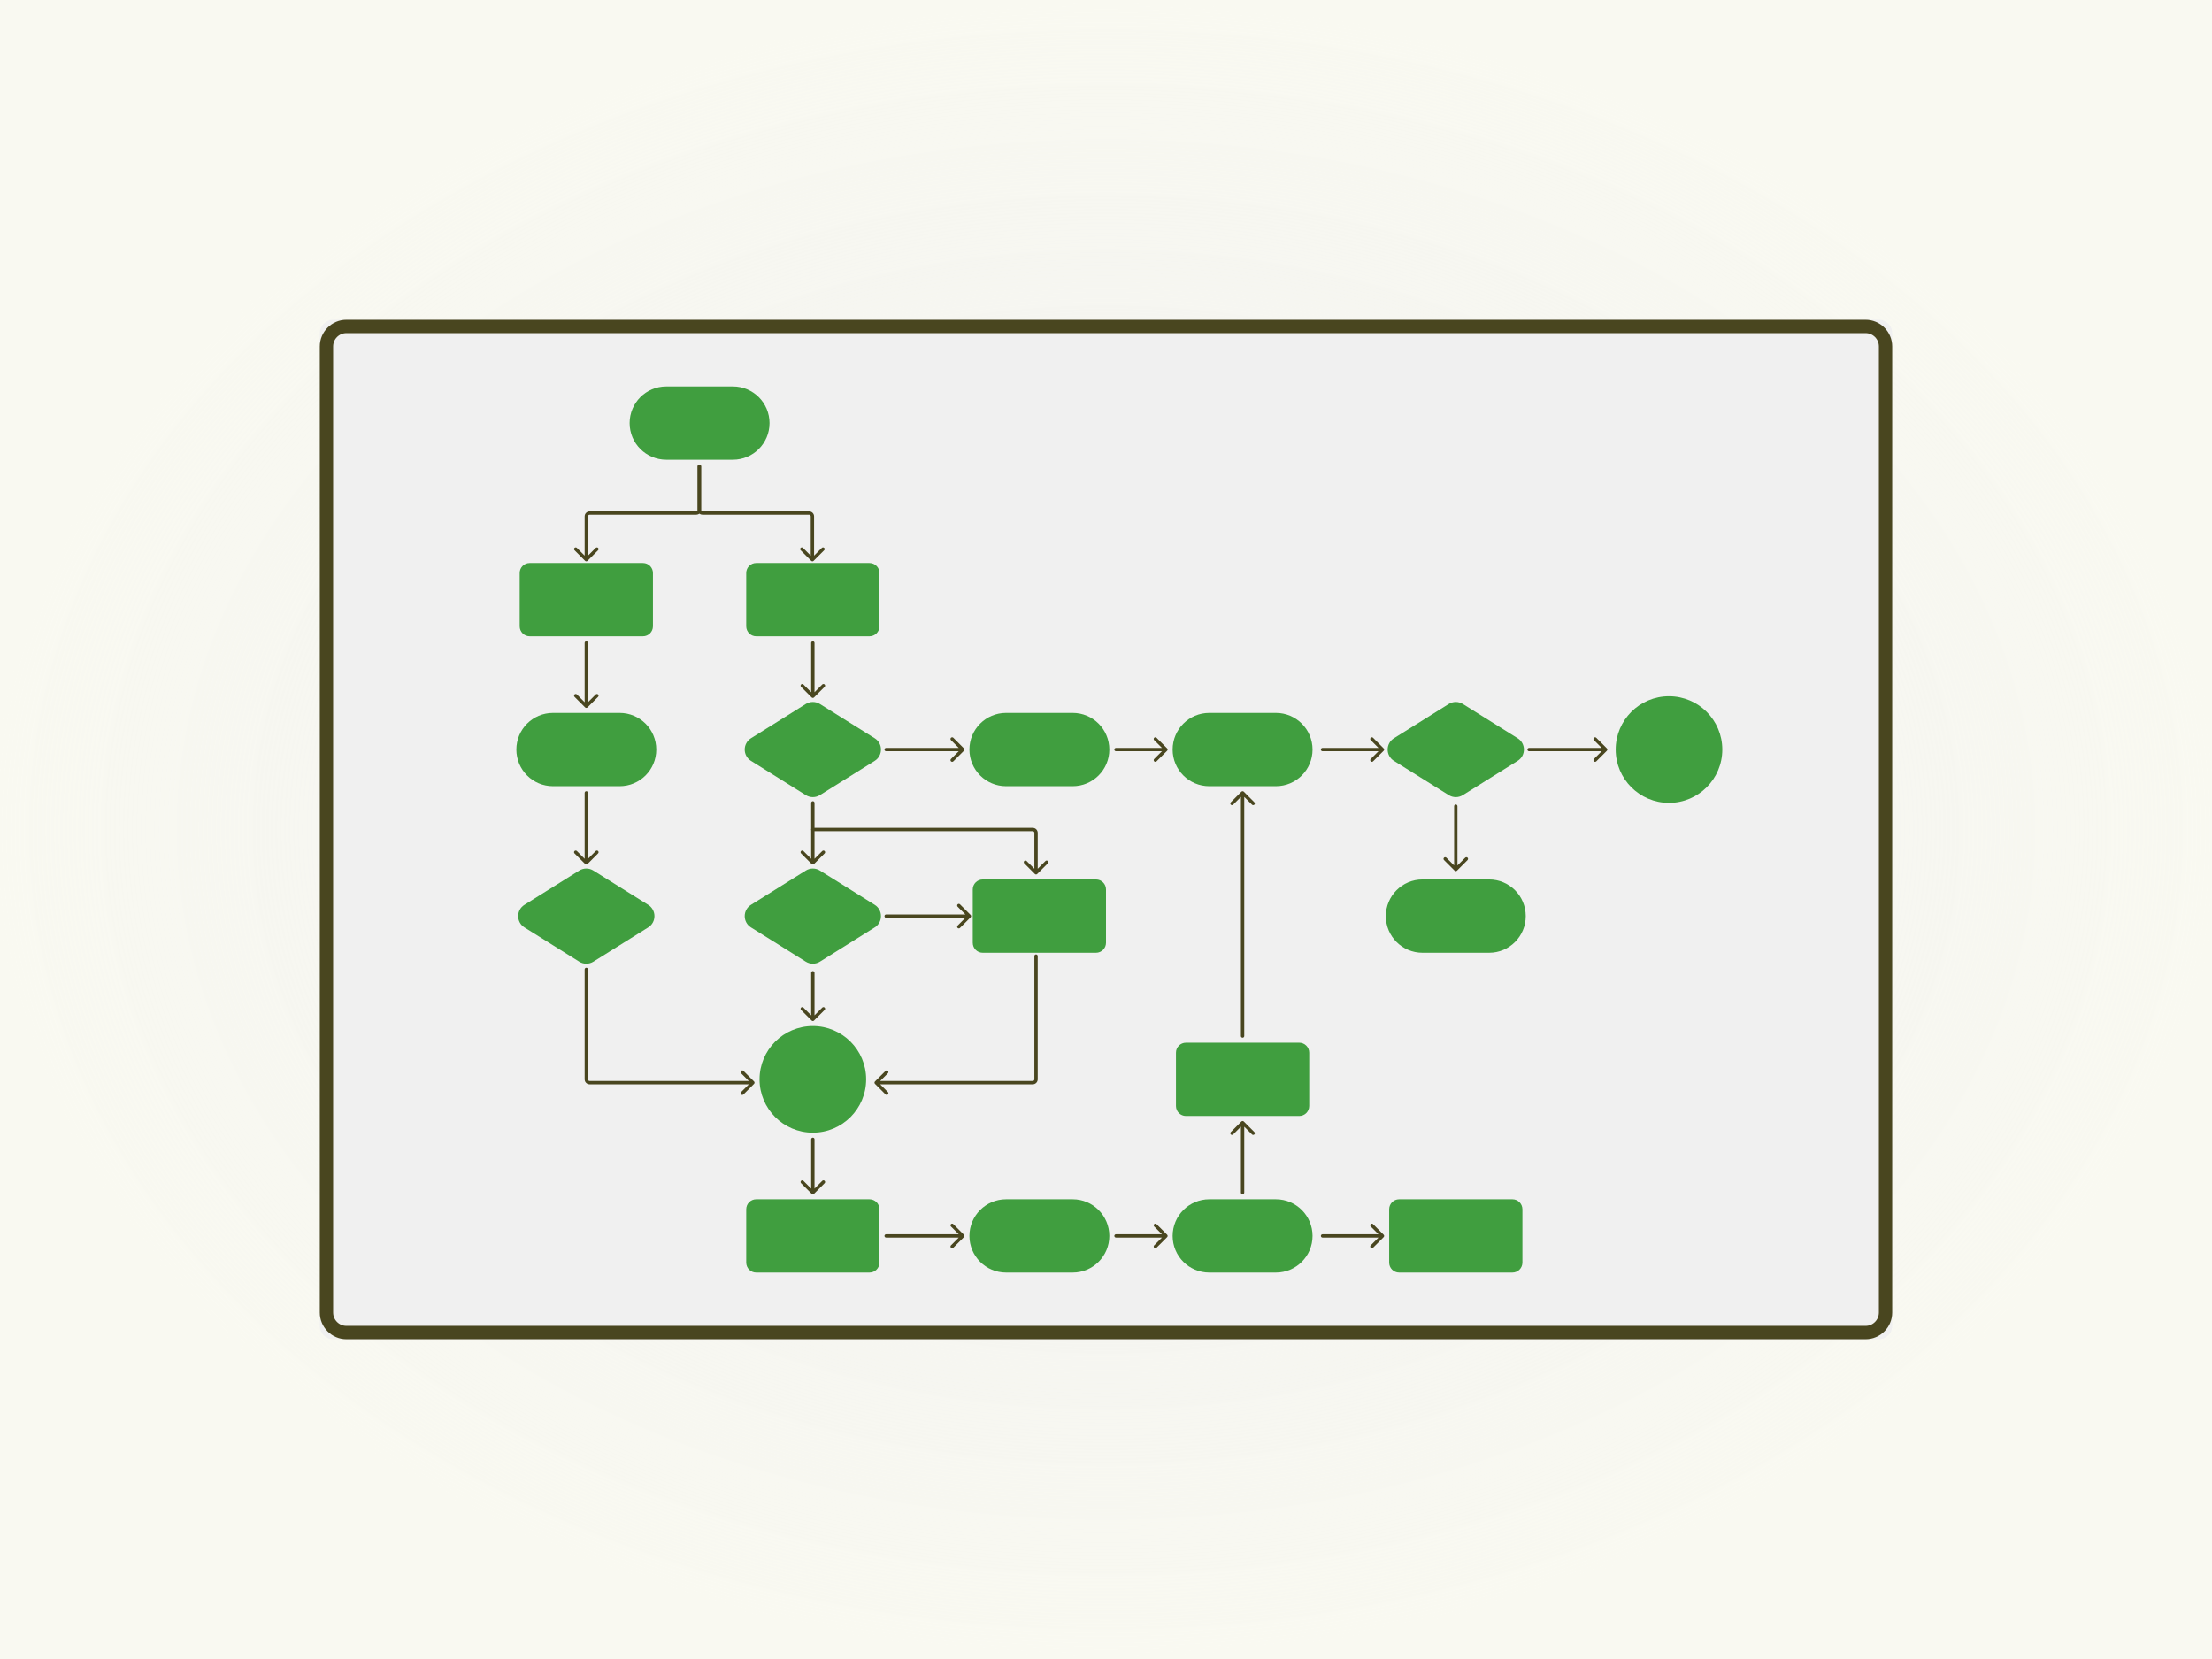
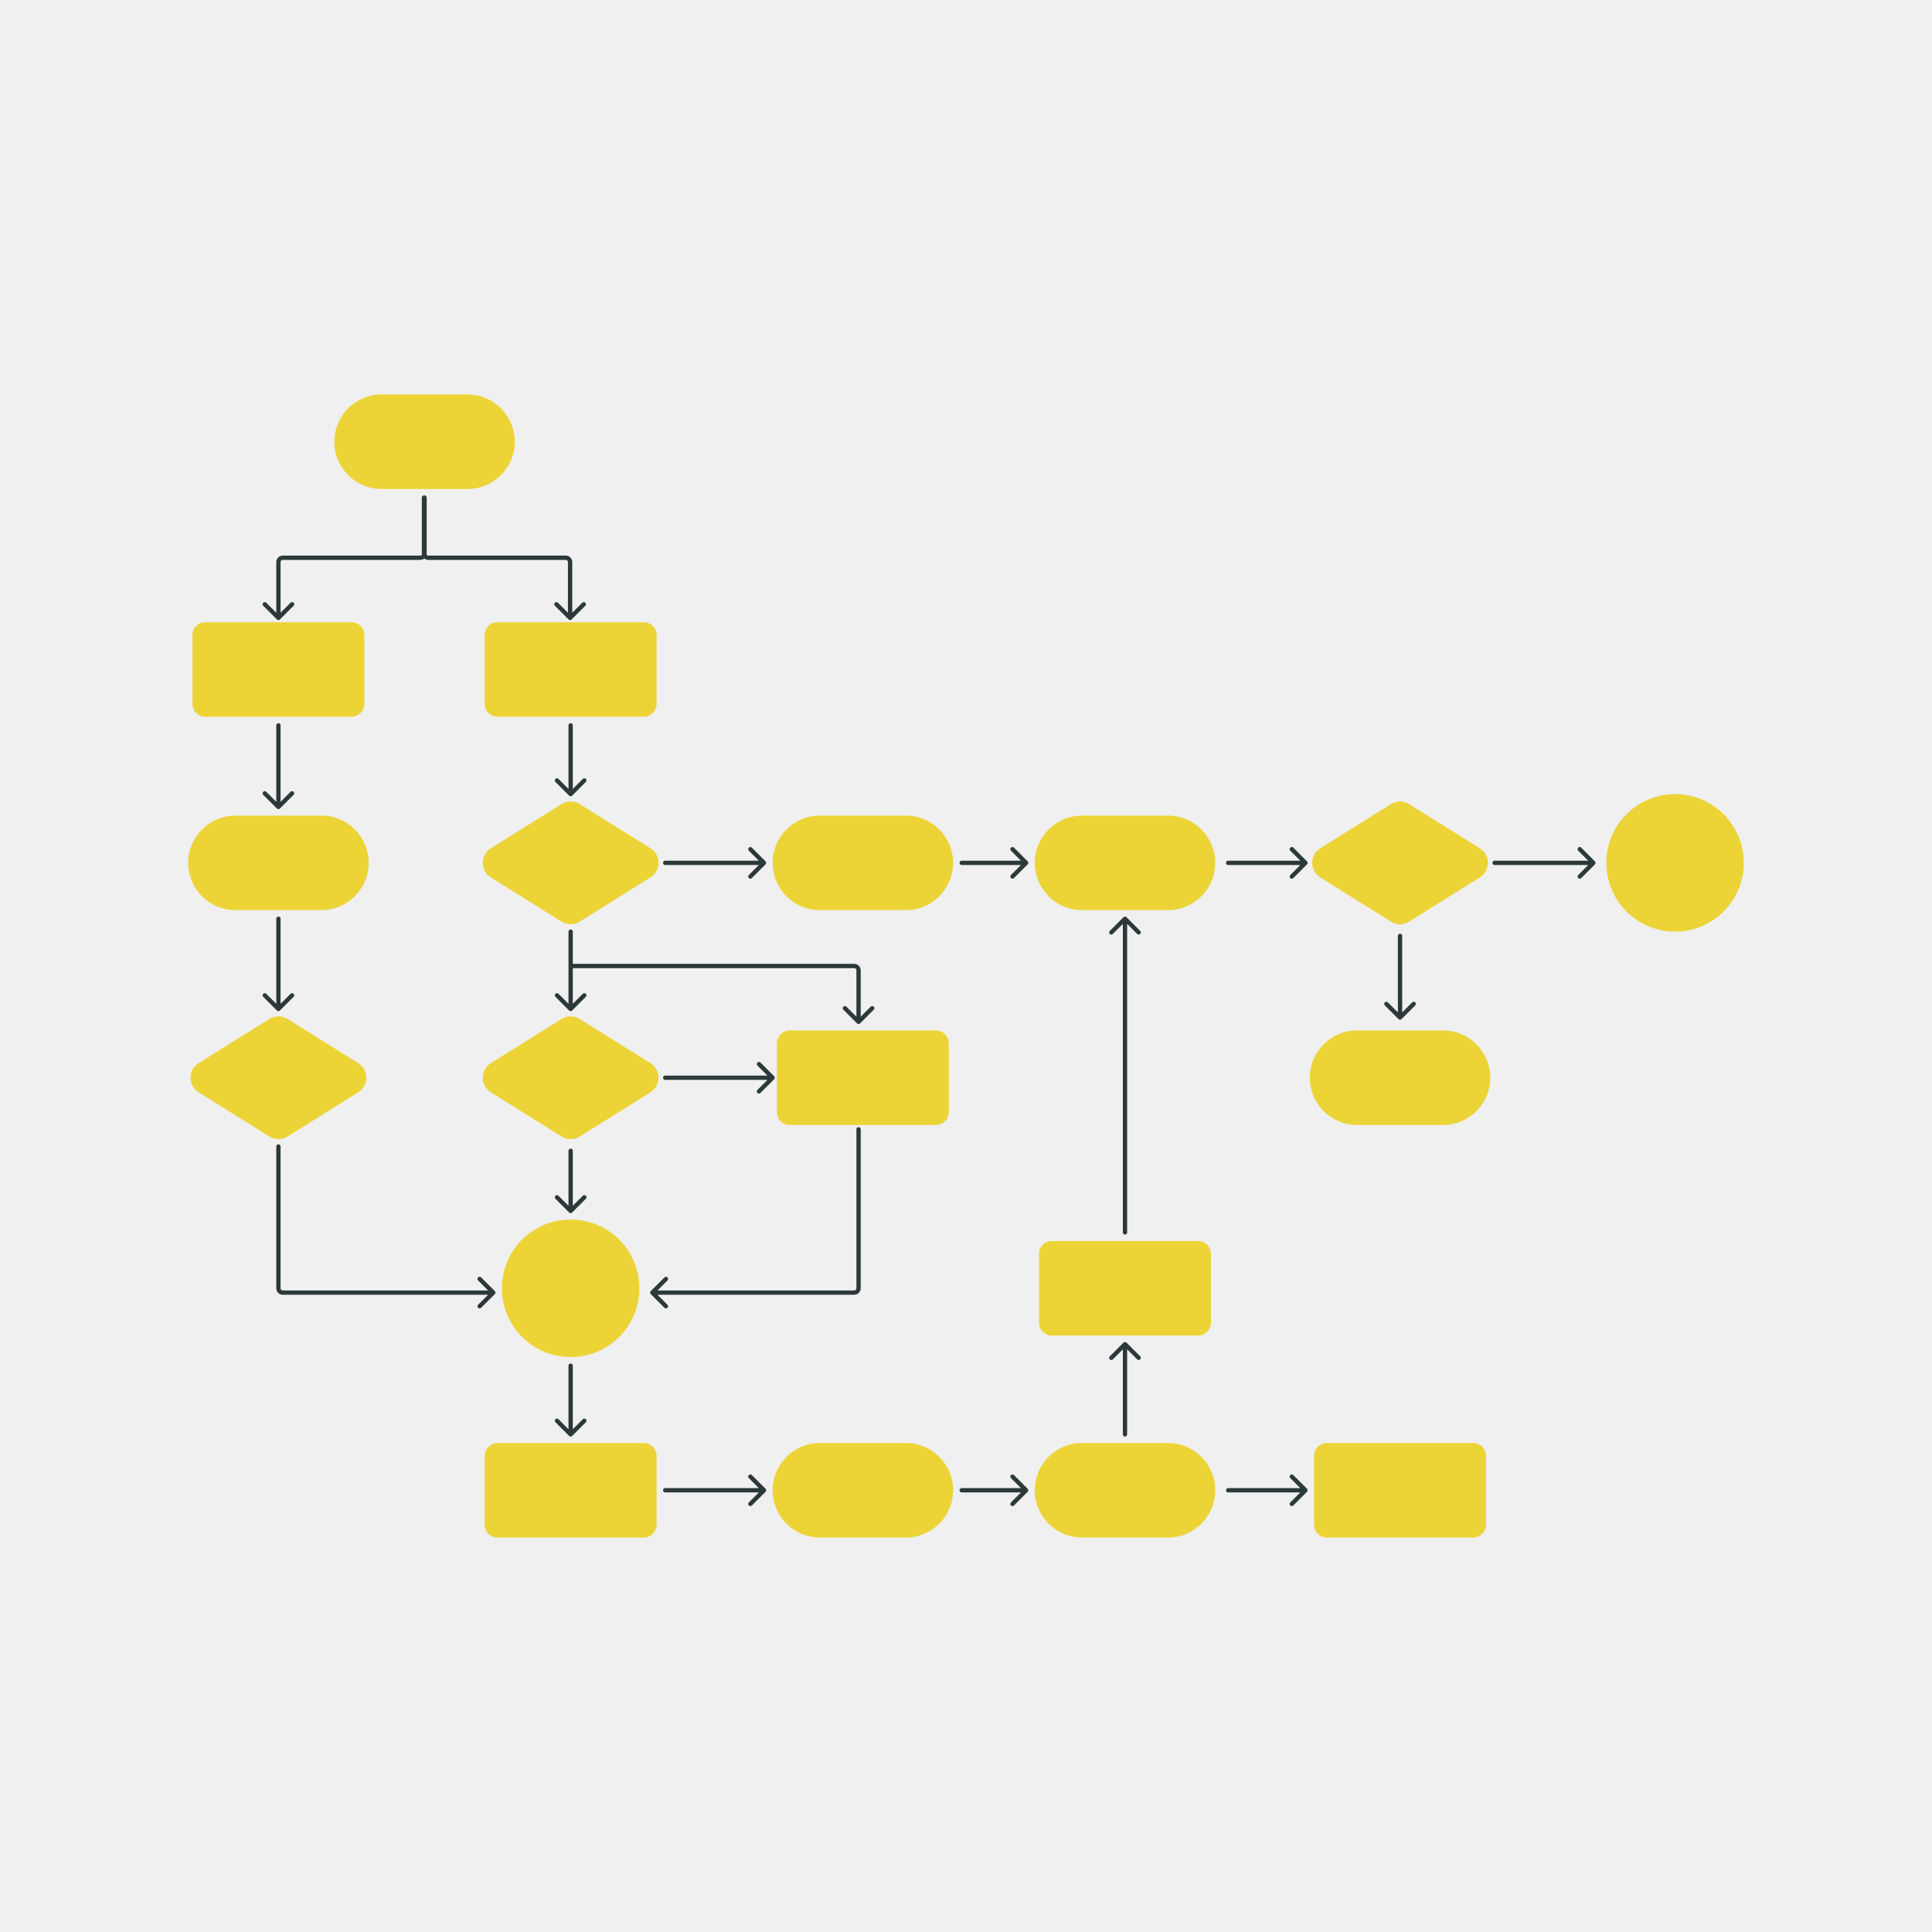
- <svg xmlns="http://www.w3.org/2000/svg" width="664" height="498" viewBox="0 0 664 498" fill="none">
-   <g id="diagram">
-     <path d="M173.88 261.325C175.177 260.514 176.823 260.514 178.12 261.325L194.573 271.608C197.079 273.175 197.079 276.825 194.573 278.392L178.12 288.675C176.823 289.486 175.177 289.486 173.88 288.675L157.427 278.392C154.921 276.825 154.921 273.175 157.427 271.608L173.88 261.325Z" fill="#409E3F" />
-     <path d="M241.88 261.325C243.177 260.514 244.823 260.514 246.12 261.325L262.573 271.608C265.079 273.175 265.079 276.825 262.573 278.392L246.12 288.675C244.823 289.486 243.177 289.486 241.88 288.675L225.427 278.392C222.921 276.825 222.921 273.175 225.427 271.608L241.88 261.325Z" fill="#409E3F" />
-     <path d="M434.88 211.325C436.177 210.514 437.823 210.514 439.12 211.325L455.573 221.608C458.079 223.175 458.079 226.825 455.573 228.392L439.12 238.675C437.823 239.486 436.177 239.486 434.88 238.675L418.427 228.392C415.92 226.825 415.92 223.175 418.427 221.608L434.88 211.325Z" fill="#409E3F" />
-     <path d="M241.88 211.325C243.177 210.514 244.823 210.514 246.12 211.325L262.573 221.608C265.079 223.175 265.079 226.825 262.573 228.392L246.12 238.675C244.823 239.486 243.177 239.486 241.88 238.675L225.427 228.392C222.921 226.825 222.921 223.175 225.427 221.608L241.88 211.325Z" fill="#409E3F" />
-     <path fill-rule="evenodd" clip-rule="evenodd" d="M415.354 370.646C415.549 370.842 415.549 371.158 415.354 371.354L412.172 374.536C411.976 374.731 411.66 374.731 411.464 374.536C411.269 374.34 411.269 374.024 411.464 373.828L413.793 371.5L397 371.5C396.724 371.5 396.5 371.276 396.5 371C396.5 370.724 396.724 370.5 397 370.5L413.793 370.5L411.464 368.172C411.269 367.976 411.269 367.66 411.464 367.464C411.66 367.269 411.976 367.269 412.172 367.464L415.354 370.646Z" fill="#49461F" />
-     <path fill-rule="evenodd" clip-rule="evenodd" d="M415.354 224.646C415.549 224.842 415.549 225.158 415.354 225.354L412.172 228.536C411.976 228.731 411.66 228.731 411.464 228.536C411.269 228.34 411.269 228.024 411.464 227.828L413.793 225.5L397 225.5C396.724 225.5 396.5 225.276 396.5 225C396.5 224.724 396.724 224.5 397 224.5L413.793 224.5L411.464 222.172C411.269 221.976 411.269 221.66 411.464 221.464C411.66 221.269 411.976 221.269 412.172 221.464L415.354 224.646Z" fill="#49461F" />
-     <path fill-rule="evenodd" clip-rule="evenodd" d="M482.354 224.646C482.549 224.842 482.549 225.158 482.354 225.354L479.172 228.536C478.976 228.731 478.66 228.731 478.464 228.536C478.269 228.34 478.269 228.024 478.464 227.828L480.793 225.5H459C458.724 225.5 458.5 225.276 458.5 225C458.5 224.724 458.724 224.5 459 224.5H480.793L478.464 222.172C478.269 221.976 478.269 221.66 478.464 221.464C478.66 221.269 478.976 221.269 479.172 221.464L482.354 224.646Z" fill="#49461F" />
-     <path fill-rule="evenodd" clip-rule="evenodd" d="M437.354 261.354C437.158 261.549 436.842 261.549 436.646 261.354L433.464 258.172C433.269 257.976 433.269 257.66 433.464 257.464C433.66 257.269 433.976 257.269 434.172 257.464L436.5 259.793L436.5 242C436.5 241.724 436.724 241.5 437 241.5C437.276 241.5 437.5 241.724 437.5 242L437.5 259.793L439.828 257.464C440.024 257.269 440.34 257.269 440.536 257.464C440.731 257.66 440.731 257.976 440.536 258.172L437.354 261.354Z" fill="#49461F" />
-     <path fill-rule="evenodd" clip-rule="evenodd" d="M372.646 336.646C372.842 336.451 373.158 336.451 373.354 336.646L376.536 339.828C376.731 340.024 376.731 340.34 376.536 340.536C376.34 340.731 376.024 340.731 375.828 340.536L373.5 338.207L373.5 358C373.5 358.276 373.276 358.5 373 358.5C372.724 358.5 372.5 358.276 372.5 358L372.5 338.207L370.172 340.536C369.976 340.731 369.66 340.731 369.464 340.536C369.269 340.34 369.269 340.024 369.464 339.828L372.646 336.646Z" fill="#49461F" />
-     <path fill-rule="evenodd" clip-rule="evenodd" d="M244.354 358.354C244.158 358.549 243.842 358.549 243.646 358.354L240.464 355.172C240.269 354.976 240.269 354.66 240.464 354.464C240.66 354.269 240.976 354.269 241.172 354.464L243.5 356.793L243.5 342C243.5 341.724 243.724 341.5 244 341.5C244.276 341.5 244.5 341.724 244.5 342L244.5 356.793L246.828 354.464C247.024 354.269 247.34 354.269 247.536 354.464C247.731 354.66 247.731 354.976 247.536 355.172L244.354 358.354Z" fill="#49461F" />
-     <path fill-rule="evenodd" clip-rule="evenodd" d="M244.354 306.354C244.158 306.549 243.842 306.549 243.646 306.354L240.464 303.172C240.269 302.976 240.269 302.66 240.464 302.464C240.66 302.269 240.976 302.269 241.172 302.464L243.5 304.793L243.5 292C243.5 291.724 243.724 291.5 244 291.5C244.276 291.5 244.5 291.724 244.5 292L244.5 304.793L246.828 302.464C247.024 302.269 247.34 302.269 247.536 302.464C247.731 302.66 247.731 302.976 247.536 303.172L244.354 306.354Z" fill="#49461F" />
-     <path fill-rule="evenodd" clip-rule="evenodd" d="M262.646 325.354C262.451 325.158 262.451 324.842 262.646 324.646L265.828 321.464C266.024 321.269 266.34 321.269 266.536 321.464C266.731 321.66 266.731 321.976 266.536 322.172L264.207 324.5L310 324.5C310.276 324.5 310.5 324.276 310.5 324L310.5 287C310.5 286.724 310.724 286.5 311 286.5C311.276 286.5 311.5 286.724 311.5 287L311.5 324C311.5 324.828 310.828 325.5 310 325.5L264.207 325.5L266.536 327.828C266.731 328.024 266.731 328.34 266.536 328.536C266.34 328.731 266.024 328.731 265.828 328.536L262.646 325.354Z" fill="#49461F" />
-     <path fill-rule="evenodd" clip-rule="evenodd" d="M244.354 259.354C244.158 259.549 243.842 259.549 243.646 259.354L240.464 256.172C240.269 255.976 240.269 255.66 240.464 255.464C240.66 255.269 240.976 255.269 241.172 255.464L243.5 257.793L243.5 241C243.5 240.724 243.724 240.5 244 240.5C244.276 240.5 244.5 240.724 244.5 241L244.5 257.793L246.828 255.464C247.024 255.269 247.34 255.269 247.536 255.464C247.731 255.66 247.731 255.976 247.536 256.172L244.354 259.354Z" fill="#49461F" />
-     <path fill-rule="evenodd" clip-rule="evenodd" d="M244.354 209.354C244.158 209.549 243.842 209.549 243.646 209.354L240.464 206.172C240.269 205.976 240.269 205.66 240.464 205.464C240.66 205.269 240.976 205.269 241.172 205.464L243.5 207.793L243.5 193C243.5 192.724 243.724 192.5 244 192.5C244.276 192.5 244.5 192.724 244.5 193L244.5 207.793L246.828 205.464C247.024 205.269 247.34 205.269 247.536 205.464C247.731 205.66 247.731 205.976 247.536 206.172L244.354 209.354Z" fill="#49461F" />
-     <path fill-rule="evenodd" clip-rule="evenodd" d="M176.354 259.354C176.158 259.549 175.842 259.549 175.646 259.354L172.464 256.172C172.269 255.976 172.269 255.66 172.464 255.464C172.66 255.269 172.976 255.269 173.172 255.464L175.5 257.793L175.5 238C175.5 237.724 175.724 237.5 176 237.5C176.276 237.5 176.5 237.724 176.5 238L176.5 257.793L178.828 255.464C179.024 255.269 179.34 255.269 179.536 255.464C179.731 255.66 179.731 255.976 179.536 256.172L176.354 259.354Z" fill="#49461F" />
-     <path fill-rule="evenodd" clip-rule="evenodd" d="M177 325.5C176.172 325.5 175.5 324.828 175.5 324L175.5 291C175.5 290.724 175.724 290.5 176 290.5C176.276 290.5 176.5 290.724 176.5 291L176.5 324C176.5 324.276 176.724 324.5 177 324.5L224.793 324.5L222.464 322.172C222.269 321.976 222.269 321.66 222.464 321.464C222.66 321.269 222.976 321.269 223.172 321.464L226.354 324.646C226.549 324.842 226.549 325.158 226.354 325.354L223.172 328.536C222.976 328.731 222.66 328.731 222.464 328.536C222.269 328.34 222.269 328.024 222.464 327.828L224.793 325.5L177 325.5Z" fill="#49461F" />
-     <path fill-rule="evenodd" clip-rule="evenodd" d="M176.354 212.354C176.158 212.549 175.842 212.549 175.646 212.354L172.464 209.172C172.269 208.976 172.269 208.66 172.464 208.464C172.66 208.269 172.976 208.269 173.172 208.464L175.5 210.793L175.5 193C175.5 192.724 175.724 192.5 176 192.5C176.276 192.5 176.5 192.724 176.5 193L176.5 210.793L178.828 208.464C179.024 208.269 179.34 208.269 179.536 208.464C179.731 208.66 179.731 208.976 179.536 209.172L176.354 212.354Z" fill="#49461F" />
-     <path fill-rule="evenodd" clip-rule="evenodd" d="M177 154.5C176.724 154.5 176.5 154.724 176.5 155L176.5 166.793L178.828 164.465C179.024 164.269 179.34 164.269 179.535 164.465C179.731 164.66 179.731 164.976 179.535 165.172L176.354 168.354C176.158 168.549 175.842 168.549 175.646 168.354L172.464 165.172C172.269 164.976 172.269 164.66 172.464 164.465C172.66 164.269 172.976 164.269 173.172 164.465L175.5 166.793L175.5 155C175.5 154.172 176.172 153.5 177 153.5L209 153.5C209.276 153.5 209.5 153.276 209.5 153L209.5 140C209.5 139.724 209.724 139.5 210 139.5C210.276 139.5 210.5 139.724 210.5 140L210.5 153C210.5 153.828 209.828 154.5 209 154.5L177 154.5Z" fill="#49461F" />
-     <path fill-rule="evenodd" clip-rule="evenodd" d="M242.87 154.5C243.146 154.5 243.37 154.724 243.37 155L243.37 166.793L241.042 164.465C240.846 164.269 240.53 164.269 240.335 164.465C240.139 164.66 240.139 164.976 240.335 165.172L243.517 168.354C243.712 168.549 244.028 168.549 244.224 168.354L247.406 165.172C247.601 164.976 247.601 164.66 247.406 164.465C247.21 164.269 246.894 164.269 246.699 164.465L244.37 166.793L244.37 155C244.37 154.172 243.699 153.5 242.87 153.5L210.87 153.5C210.594 153.5 210.37 153.276 210.37 153L210.37 140C210.37 139.724 210.146 139.5 209.87 139.5C209.594 139.5 209.37 139.724 209.37 140L209.37 153C209.37 153.828 210.042 154.5 210.87 154.5L242.87 154.5Z" fill="#49461F" />
-     <path fill-rule="evenodd" clip-rule="evenodd" d="M243.5 249C243.5 248.724 243.724 248.5 244 248.5L310 248.5C310.828 248.5 311.5 249.172 311.5 250L311.5 260.793L313.828 258.464C314.024 258.269 314.34 258.269 314.536 258.464C314.731 258.66 314.731 258.976 314.536 259.172L311.354 262.354C311.158 262.549 310.842 262.549 310.646 262.354L307.464 259.172C307.269 258.976 307.269 258.66 307.464 258.464C307.66 258.269 307.976 258.269 308.172 258.464L310.5 260.793L310.5 250C310.5 249.724 310.276 249.5 310 249.5L244 249.5C243.724 249.5 243.5 249.276 243.5 249Z" fill="#49461F" />
-     <path fill-rule="evenodd" clip-rule="evenodd" d="M372.646 237.646C372.842 237.451 373.158 237.451 373.354 237.646L376.536 240.828C376.731 241.024 376.731 241.34 376.536 241.536C376.34 241.731 376.024 241.731 375.828 241.536L373.5 239.207L373.5 311C373.5 311.276 373.276 311.5 373 311.5C372.724 311.5 372.5 311.276 372.5 311L372.5 239.207L370.172 241.536C369.976 241.731 369.66 241.731 369.464 241.536C369.269 241.34 369.269 241.024 369.464 240.828L372.646 237.646Z" fill="#49461F" />
-     <path fill-rule="evenodd" clip-rule="evenodd" d="M350.354 370.646C350.549 370.842 350.549 371.158 350.354 371.354L347.172 374.536C346.976 374.731 346.66 374.731 346.464 374.536C346.269 374.34 346.269 374.024 346.464 373.828L348.793 371.5L335 371.5C334.724 371.5 334.5 371.276 334.5 371C334.5 370.724 334.724 370.5 335 370.5L348.793 370.5L346.464 368.172C346.269 367.976 346.269 367.66 346.464 367.464C346.66 367.269 346.976 367.269 347.172 367.464L350.354 370.646Z" fill="#49461F" />
-     <path fill-rule="evenodd" clip-rule="evenodd" d="M350.354 224.646C350.549 224.842 350.549 225.158 350.354 225.354L347.172 228.536C346.976 228.731 346.66 228.731 346.464 228.536C346.269 228.34 346.269 228.024 346.464 227.828L348.793 225.5L335 225.5C334.724 225.5 334.5 225.276 334.5 225C334.5 224.724 334.724 224.5 335 224.5L348.793 224.5L346.464 222.172C346.269 221.976 346.269 221.66 346.464 221.464C346.66 221.269 346.976 221.269 347.172 221.464L350.354 224.646Z" fill="#49461F" />
-     <path fill-rule="evenodd" clip-rule="evenodd" d="M289.354 224.646C289.549 224.842 289.549 225.158 289.354 225.354L286.172 228.536C285.976 228.731 285.66 228.731 285.464 228.536C285.269 228.34 285.269 228.024 285.464 227.828L287.793 225.5L266 225.5C265.724 225.5 265.5 225.276 265.5 225C265.5 224.724 265.724 224.5 266 224.5L287.793 224.5L285.464 222.172C285.269 221.976 285.269 221.66 285.464 221.464C285.66 221.269 285.976 221.269 286.172 221.464L289.354 224.646Z" fill="#49461F" />
-     <path fill-rule="evenodd" clip-rule="evenodd" d="M291.354 274.646C291.549 274.842 291.549 275.158 291.354 275.354L288.172 278.536C287.976 278.731 287.66 278.731 287.464 278.536C287.269 278.34 287.269 278.024 287.464 277.828L289.793 275.5H266C265.724 275.5 265.5 275.276 265.5 275C265.5 274.724 265.724 274.5 266 274.5H289.793L287.464 272.172C287.269 271.976 287.269 271.66 287.464 271.464C287.66 271.269 287.976 271.269 288.172 271.464L291.354 274.646Z" fill="#49461F" />
-     <path fill-rule="evenodd" clip-rule="evenodd" d="M289.354 370.646C289.549 370.842 289.549 371.158 289.354 371.354L286.172 374.536C285.976 374.731 285.66 374.731 285.464 374.536C285.269 374.34 285.269 374.024 285.464 373.828L287.793 371.5L266 371.5C265.724 371.5 265.5 371.276 265.5 371C265.5 370.724 265.724 370.5 266 370.5L287.793 370.5L285.464 368.172C285.269 367.976 285.269 367.66 285.464 367.464C285.66 367.269 285.976 367.269 286.172 367.464L289.354 370.646Z" fill="#49461F" />
-     <path d="M224 172C224 170.343 225.343 169 227 169H261C262.657 169 264 170.343 264 172V188C264 189.657 262.657 191 261 191H227C225.343 191 224 189.657 224 188V172Z" fill="#409E3F" />
-     <path d="M292 267C292 265.343 293.343 264 295 264H329C330.657 264 332 265.343 332 267V283C332 284.657 330.657 286 329 286H295C293.343 286 292 284.657 292 283V267Z" fill="#409E3F" />
-     <path d="M353 316C353 314.343 354.343 313 356 313H390C391.657 313 393 314.343 393 316V332C393 333.657 391.657 335 390 335H356C354.343 335 353 333.657 353 332V316Z" fill="#409E3F" />
-     <path d="M417 363C417 361.343 418.343 360 420 360H454C455.657 360 457 361.343 457 363V379C457 380.657 455.657 382 454 382H420C418.343 382 417 380.657 417 379V363Z" fill="#409E3F" />
-     <path d="M224 363C224 361.343 225.343 360 227 360H261C262.657 360 264 361.343 264 363V379C264 380.657 262.657 382 261 382H227C225.343 382 224 380.657 224 379V363Z" fill="#409E3F" />
-     <path d="M156 172C156 170.343 157.343 169 159 169H193C194.657 169 196 170.343 196 172V188C196 189.657 194.657 191 193 191H159C157.343 191 156 189.657 156 188V172Z" fill="#409E3F" />
-     <path d="M155 225C155 218.925 159.925 214 166 214H186C192.075 214 197 218.925 197 225V225C197 231.075 192.075 236 186 236H166C159.925 236 155 231.075 155 225V225Z" fill="#409E3F" />
-     <path d="M189 127C189 120.925 193.925 116 200 116H220C226.075 116 231 120.925 231 127V127C231 133.075 226.075 138 220 138H200C193.925 138 189 133.075 189 127V127Z" fill="#409E3F" />
-     <path d="M352 225C352 218.925 356.925 214 363 214H383C389.075 214 394 218.925 394 225V225C394 231.075 389.075 236 383 236H363C356.925 236 352 231.075 352 225V225Z" fill="#409E3F" />
-     <path d="M416 275C416 268.925 420.925 264 427 264H447C453.075 264 458 268.925 458 275V275C458 281.075 453.075 286 447 286H427C420.925 286 416 281.075 416 275V275Z" fill="#409E3F" />
-     <path d="M352 371C352 364.925 356.925 360 363 360H383C389.075 360 394 364.925 394 371V371C394 377.075 389.075 382 383 382H363C356.925 382 352 377.075 352 371V371Z" fill="#409E3F" />
-     <path d="M291 225C291 218.925 295.925 214 302 214H322C328.075 214 333 218.925 333 225V225C333 231.075 328.075 236 322 236H302C295.925 236 291 231.075 291 225V225Z" fill="#409E3F" />
-     <path d="M291 371C291 364.925 295.925 360 302 360H322C328.075 360 333 364.925 333 371V371C333 377.075 328.075 382 322 382H302C295.925 382 291 377.075 291 371V371Z" fill="#409E3F" />
-     <path d="M228 324C228 315.163 235.163 308 244 308V308C252.837 308 260 315.163 260 324V324C260 332.837 252.837 340 244 340V340C235.163 340 228 332.837 228 324V324Z" fill="#409E3F" />
-     <path d="M485 225C485 216.163 492.163 209 501 209V209C509.837 209 517 216.163 517 225V225C517 233.837 509.837 241 501 241V241C492.163 241 485 233.837 485 225V225Z" fill="#409E3F" />
-   </g>
-   <path fill-rule="evenodd" clip-rule="evenodd" d="M664 0H0V498H664V0ZM100 96C97.791 96 96 97.791 96 100V398C96 400.209 97.791 402 100 402H564C566.209 402 568 400.209 568 398V100C568 97.791 566.209 96 564 96H100Z" fill="url(#paint0_radial_322_2146)" />
-   <rect x="98" y="98" width="468" height="302" rx="6" stroke="#49461F" stroke-width="4" />
-   <defs>
-     <radialGradient id="paint0_radial_322_2146" cx="0" cy="0" r="1" gradientUnits="userSpaceOnUse" gradientTransform="translate(332 249) rotate(90) scale(249 332)">
-       <stop stop-color="#F9F9F1" stop-opacity="0" />
-       <stop offset="1" stop-color="#F9F9F1" />
-     </radialGradient>
-     <clipPath id="clip0_322_2146">
-       <rect width="664" height="498" fill="white" />
-     </clipPath>
-   </defs>
+ <svg xmlns="http://www.w3.org/2000/svg" width="308" height="308" viewBox="0 0 308 308" fill="none">
+   <path class="diagram" fill-rule="evenodd" clip-rule="evenodd" d="M44.729 89.602C44.729 89.413 44.883 89.26 45.072 89.26L66.995 89.26C67.237 89.26 67.459 89.176 67.635 89.036C67.811 89.176 68.033 89.26 68.275 89.26L90.198 89.26C90.387 89.26 90.541 89.413 90.541 89.602V97.681L88.946 96.086C88.812 95.952 88.595 95.952 88.461 96.086C88.327 96.22 88.327 96.437 88.461 96.571L90.641 98.751C90.775 98.884 90.992 98.884 91.126 98.751L93.305 96.571C93.439 96.437 93.439 96.22 93.305 96.086C93.172 95.952 92.955 95.952 92.821 96.086L91.226 97.681L91.226 89.602C91.226 89.035 90.766 88.575 90.198 88.575L68.275 88.575C68.163 88.575 68.064 88.521 68.001 88.438C68.015 88.371 68.022 88.302 68.022 88.232V79.326C68.022 79.137 67.869 78.984 67.68 78.984C67.664 78.984 67.65 78.984 67.635 78.986C67.62 78.984 67.606 78.984 67.59 78.984C67.401 78.984 67.248 79.137 67.248 79.326V88.232C67.248 88.302 67.255 88.371 67.269 88.438C67.206 88.521 67.106 88.575 66.995 88.575L45.072 88.575C44.504 88.575 44.044 89.035 44.044 89.602L44.044 97.681L42.449 96.086C42.315 95.952 42.098 95.952 41.965 96.086C41.831 96.22 41.831 96.437 41.965 96.571L44.145 98.751C44.278 98.884 44.495 98.884 44.629 98.751L46.809 96.571C46.943 96.437 46.943 96.22 46.809 96.086C46.675 95.952 46.458 95.952 46.324 96.086L44.729 97.681L44.729 89.602ZM44.629 128.894C44.495 129.028 44.278 129.028 44.145 128.894L41.965 126.714C41.831 126.58 41.831 126.364 41.965 126.23C42.099 126.096 42.315 126.096 42.449 126.23L44.044 127.825L44.044 115.635C44.044 115.446 44.198 115.293 44.387 115.293C44.576 115.293 44.729 115.446 44.729 115.635L44.729 127.825L46.325 126.23C46.458 126.096 46.675 126.096 46.809 126.23C46.943 126.364 46.943 126.58 46.809 126.714L44.629 128.894ZM88.55 124.659L90.73 126.839C90.864 126.973 91.081 126.973 91.215 126.839L93.394 124.659C93.528 124.525 93.528 124.308 93.394 124.175C93.261 124.041 93.044 124.041 92.91 124.175L91.315 125.77L91.315 115.635C91.315 115.446 91.162 115.293 90.972 115.293C90.783 115.293 90.63 115.446 90.63 115.635V125.77L89.035 124.175C88.901 124.041 88.684 124.041 88.55 124.175C88.416 124.308 88.416 124.525 88.55 124.659ZM208.364 137.8C208.498 137.666 208.498 137.45 208.364 137.316L206.184 135.136C206.05 135.002 205.833 135.002 205.699 135.136C205.566 135.27 205.566 135.487 205.699 135.62L207.295 137.216H195.79C195.601 137.216 195.448 137.369 195.448 137.558C195.448 137.747 195.601 137.901 195.79 137.901H207.295L205.699 139.496C205.566 139.63 205.566 139.846 205.699 139.98C205.833 140.114 206.05 140.114 206.184 139.98L208.364 137.8ZM206.184 240.002L208.364 237.822C208.498 237.689 208.498 237.472 208.364 237.338L206.184 235.158C206.05 235.024 205.833 235.024 205.699 235.158C205.566 235.292 205.566 235.509 205.699 235.642L207.295 237.238H195.79C195.601 237.238 195.448 237.391 195.448 237.58C195.448 237.769 195.601 237.923 195.79 237.923H207.295L205.699 239.518C205.566 239.652 205.566 239.869 205.699 240.002C205.833 240.136 206.05 240.136 206.184 240.002ZM254.264 137.8L252.084 139.98C251.951 140.114 251.734 140.114 251.6 139.98C251.466 139.846 251.466 139.63 251.6 139.496L253.195 137.901H238.265C238.076 137.901 237.923 137.747 237.923 137.558C237.923 137.369 238.076 137.216 238.265 137.216H253.195L251.6 135.62C251.466 135.487 251.466 135.27 251.6 135.136C251.734 135.002 251.951 135.002 252.084 135.136L254.264 137.316C254.398 137.45 254.398 137.666 254.264 137.8ZM220.771 160.283L222.951 162.463C223.085 162.597 223.302 162.597 223.436 162.463L225.615 160.283C225.749 160.15 225.749 159.933 225.615 159.799C225.482 159.665 225.265 159.665 225.131 159.799L223.536 161.394V149.204C223.536 149.015 223.383 148.862 223.193 148.862C223.004 148.862 222.851 149.015 222.851 149.204V161.394L221.256 159.799C221.122 159.665 220.905 159.665 220.771 159.799C220.637 159.933 220.637 160.15 220.771 160.283ZM179.59 214.045L181.77 216.225C181.904 216.359 181.904 216.576 181.77 216.709C181.636 216.843 181.419 216.843 181.286 216.709L179.69 215.114V228.674C179.69 228.863 179.537 229.017 179.348 229.017C179.159 229.017 179.005 228.863 179.005 228.674V215.114L177.41 216.709C177.276 216.843 177.06 216.843 176.926 216.709C176.792 216.576 176.792 216.359 176.926 216.225L179.106 214.045C179.239 213.911 179.456 213.911 179.59 214.045ZM88.55 226.736L90.73 228.916C90.864 229.05 91.081 229.05 91.215 228.916L93.394 226.736C93.528 226.603 93.528 226.386 93.394 226.252C93.261 226.118 93.044 226.118 92.91 226.252L91.315 227.847L91.315 217.713C91.315 217.524 91.162 217.37 90.972 217.37C90.783 217.37 90.63 217.524 90.63 217.713V227.847L89.035 226.252C88.901 226.118 88.684 226.118 88.55 226.252C88.416 226.386 88.416 226.603 88.55 226.736ZM91.215 193.292C91.081 193.426 90.864 193.426 90.73 193.292L88.55 191.112C88.416 190.978 88.416 190.761 88.55 190.628C88.684 190.494 88.901 190.494 89.035 190.628L90.63 192.223V183.459C90.63 183.269 90.783 183.116 90.972 183.116C91.162 183.116 91.315 183.269 91.315 183.459L91.315 192.223L92.91 190.628C93.044 190.494 93.261 190.494 93.394 190.628C93.528 190.761 93.528 190.978 93.394 191.112L91.215 193.292ZM103.747 205.824C103.613 205.958 103.613 206.175 103.747 206.308L105.927 208.488C106.06 208.622 106.277 208.622 106.411 208.488C106.545 208.355 106.545 208.138 106.411 208.004L104.816 206.409H136.188C136.755 206.409 137.215 205.949 137.215 205.381V180.033C137.215 179.844 137.062 179.691 136.873 179.691C136.684 179.691 136.53 179.844 136.53 180.033V205.381C136.53 205.57 136.377 205.724 136.188 205.724H104.816L106.411 204.129C106.545 203.995 106.545 203.778 106.411 203.644C106.277 203.51 106.06 203.51 105.927 203.644L103.747 205.824ZM91.215 161.093C91.081 161.227 90.864 161.227 90.73 161.093L88.55 158.913C88.416 158.779 88.416 158.562 88.55 158.429C88.684 158.295 88.901 158.295 89.035 158.429L90.63 160.024V154.003L90.63 154L90.63 153.997V148.519C90.63 148.33 90.783 148.177 90.972 148.177C91.162 148.177 91.315 148.33 91.315 148.519V153.658H136.188C136.755 153.658 137.215 154.118 137.215 154.685V162.079L138.811 160.484C138.944 160.35 139.161 160.35 139.295 160.484C139.429 160.618 139.429 160.835 139.295 160.968L137.115 163.148C136.981 163.282 136.764 163.282 136.631 163.148L134.451 160.968C134.317 160.835 134.317 160.618 134.451 160.484C134.585 160.35 134.801 160.35 134.935 160.484L136.53 162.079L136.53 154.685C136.53 154.496 136.377 154.343 136.188 154.343L91.315 154.343V160.024L92.91 158.429C93.044 158.295 93.261 158.295 93.394 158.429C93.528 158.562 93.528 158.779 93.394 158.913L91.215 161.093ZM44.629 161.093C44.495 161.227 44.278 161.227 44.145 161.093L41.965 158.913C41.831 158.779 41.831 158.562 41.965 158.429C42.099 158.295 42.315 158.295 42.449 158.429L44.044 160.024L44.044 146.464C44.044 146.275 44.198 146.122 44.387 146.122C44.576 146.122 44.729 146.275 44.729 146.464L44.729 160.024L46.325 158.429C46.458 158.295 46.675 158.295 46.809 158.429C46.943 158.562 46.943 158.779 46.809 158.913L44.629 161.093ZM44.044 205.381C44.044 205.949 44.504 206.409 45.072 206.409H77.814L76.219 208.004C76.085 208.138 76.085 208.355 76.219 208.488C76.353 208.622 76.569 208.622 76.703 208.488L78.883 206.309C79.017 206.175 79.017 205.958 78.883 205.824L76.703 203.644C76.569 203.51 76.353 203.51 76.219 203.644C76.085 203.778 76.085 203.995 76.219 204.129L77.814 205.724H45.072C44.883 205.724 44.729 205.57 44.729 205.381L44.729 182.773C44.729 182.584 44.576 182.431 44.387 182.431C44.197 182.431 44.044 182.584 44.044 182.773L44.044 205.381ZM179.106 146.222C179.239 146.088 179.456 146.088 179.59 146.222L181.77 148.402C181.904 148.536 181.904 148.752 181.77 148.886C181.636 149.02 181.419 149.02 181.286 148.886L179.69 147.291V196.475C179.69 196.664 179.537 196.818 179.348 196.818C179.159 196.818 179.005 196.664 179.005 196.475V147.291L177.41 148.886C177.276 149.02 177.06 149.02 176.926 148.886C176.792 148.752 176.792 148.536 176.926 148.402L179.106 146.222ZM161.653 240.002L163.833 237.822C163.967 237.689 163.967 237.472 163.833 237.338L161.653 235.158C161.52 235.024 161.303 235.024 161.169 235.158C161.035 235.292 161.035 235.509 161.169 235.642L162.764 237.238H153.315C153.126 237.238 152.972 237.391 152.972 237.58C152.972 237.769 153.126 237.923 153.315 237.923H162.764L161.169 239.518C161.035 239.652 161.035 239.869 161.169 240.002C161.303 240.136 161.52 240.136 161.653 240.002ZM163.833 137.316C163.967 137.45 163.967 137.666 163.833 137.8L161.653 139.98C161.52 140.114 161.303 140.114 161.169 139.98C161.035 139.846 161.035 139.63 161.169 139.496L162.764 137.901H153.315C153.126 137.901 152.972 137.747 152.972 137.558C152.972 137.369 153.126 137.216 153.315 137.216H162.764L161.169 135.62C161.035 135.487 161.035 135.27 161.169 135.136C161.303 135.002 161.52 135.002 161.653 135.136L163.833 137.316ZM122.043 137.8C122.177 137.666 122.177 137.45 122.043 137.316L119.863 135.136C119.73 135.002 119.513 135.002 119.379 135.136C119.245 135.27 119.245 135.487 119.379 135.62L120.974 137.216H106.044C105.855 137.216 105.702 137.369 105.702 137.558C105.702 137.747 105.855 137.901 106.044 137.901L120.974 137.901L119.379 139.496C119.245 139.63 119.245 139.846 119.379 139.98C119.513 140.114 119.73 140.114 119.863 139.98L122.043 137.8ZM123.414 172.054L121.234 174.234C121.1 174.368 120.883 174.368 120.749 174.234C120.615 174.101 120.615 173.884 120.749 173.75L122.344 172.155H106.044C105.855 172.155 105.702 172.001 105.702 171.812C105.702 171.623 105.855 171.47 106.044 171.47H122.344L120.749 169.874C120.615 169.741 120.615 169.524 120.749 169.39C120.883 169.256 121.1 169.256 121.234 169.39L123.414 171.57C123.547 171.704 123.547 171.921 123.414 172.054ZM119.863 240.002L122.043 237.822C122.177 237.689 122.177 237.472 122.043 237.338L119.863 235.158C119.73 235.024 119.513 235.024 119.379 235.158C119.245 235.292 119.245 235.509 119.379 235.642L120.974 237.238H106.044C105.855 237.238 105.702 237.391 105.702 237.58C105.702 237.769 105.855 237.923 106.044 237.923H120.974L119.379 239.518C119.245 239.652 119.245 239.869 119.379 240.002C119.513 240.136 119.73 240.136 119.863 240.002Z" fill="#2C393A" />
+   <path class="diagram" fill-rule="evenodd" clip-rule="evenodd" d="M53.293 70.42C53.293 66.258 56.667 62.884 60.829 62.884H74.53C78.692 62.884 82.066 66.258 82.066 70.42C82.066 74.582 78.692 77.956 74.53 77.956H60.829C56.667 77.956 53.293 74.582 53.293 70.42ZM79.326 99.193C78.191 99.193 77.271 100.114 77.271 101.249V112.21C77.271 113.345 78.191 114.265 79.326 114.265H102.619C103.754 114.265 104.674 113.345 104.674 112.21V101.249C104.674 100.114 103.754 99.193 102.619 99.193H79.326ZM224.646 128.189C223.757 127.634 222.63 127.634 221.741 128.189L210.469 135.234C208.752 136.307 208.752 138.808 210.469 139.882L221.741 146.927C222.63 147.482 223.757 147.482 224.646 146.927L235.917 139.882C237.634 138.808 237.634 136.307 235.917 135.234L224.646 128.189ZM42.934 162.444C43.823 161.888 44.95 161.888 45.839 162.444L57.111 169.488C58.828 170.562 58.828 173.063 57.111 174.136L45.839 181.181C44.95 181.736 43.823 181.736 42.934 181.181L31.663 174.136C29.946 173.063 29.946 170.562 31.663 169.488L42.934 162.444ZM89.52 162.444C90.409 161.888 91.536 161.888 92.425 162.444L103.696 169.488C105.414 170.562 105.414 173.063 103.696 174.136L92.425 181.181C91.536 181.736 90.409 181.736 89.52 181.181L78.248 174.136C76.531 173.063 76.531 170.562 78.248 169.488L89.52 162.444ZM89.52 128.189C90.409 127.634 91.536 127.634 92.425 128.189L103.696 135.234C105.414 136.307 105.414 138.808 103.696 139.882L92.425 146.927C91.536 147.482 90.409 147.482 89.52 146.927L78.248 139.882C76.531 138.808 76.531 136.307 78.248 135.234L89.52 128.189ZM123.856 166.331C123.856 165.196 124.777 164.276 125.912 164.276H149.205C150.34 164.276 151.26 165.196 151.26 166.331V177.293C151.26 178.428 150.34 179.348 149.205 179.348H125.912C124.777 179.348 123.856 178.428 123.856 177.293V166.331ZM167.702 197.845C166.567 197.845 165.646 198.766 165.646 199.901V210.862C165.646 211.997 166.567 212.917 167.702 212.917H190.995C192.13 212.917 193.05 211.997 193.05 210.862V199.901C193.05 198.766 192.13 197.845 190.995 197.845H167.702ZM209.492 232.099C209.492 230.964 210.412 230.044 211.547 230.044H234.84C235.975 230.044 236.895 230.964 236.895 232.099V243.061C236.895 244.196 235.975 245.116 234.84 245.116H211.547C210.412 245.116 209.492 244.196 209.492 243.061V232.099ZM79.326 230.044C78.191 230.044 77.271 230.964 77.271 232.099V243.061C77.271 244.196 78.191 245.116 79.326 245.116H102.619C103.754 245.116 104.674 244.196 104.674 243.061V232.099C104.674 230.964 103.754 230.044 102.619 230.044H79.326ZM30.685 101.249C30.685 100.114 31.605 99.193 32.74 99.193H56.033C57.168 99.193 58.088 100.114 58.088 101.249V112.21C58.088 113.345 57.168 114.265 56.033 114.265H32.74C31.605 114.265 30.685 113.345 30.685 112.21V101.249ZM37.536 130.022C33.374 130.022 30 133.396 30 137.558C30 141.72 33.374 145.094 37.536 145.094H51.238C55.4 145.094 58.773 141.72 58.773 137.558C58.773 133.396 55.4 130.022 51.238 130.022H37.536ZM172.497 130.022C168.335 130.022 164.961 133.396 164.961 137.558C164.961 141.72 168.335 145.094 172.497 145.094H186.199C190.361 145.094 193.735 141.72 193.735 137.558C193.735 133.396 190.361 130.022 186.199 130.022H172.497ZM208.807 171.812C208.807 167.65 212.181 164.276 216.343 164.276H230.044C234.206 164.276 237.58 167.65 237.58 171.812C237.58 175.974 234.206 179.348 230.044 179.348H216.343C212.181 179.348 208.807 175.974 208.807 171.812ZM172.497 230.044C168.335 230.044 164.961 233.418 164.961 237.58C164.961 241.742 168.335 245.116 172.497 245.116H186.199C190.361 245.116 193.735 241.742 193.735 237.58C193.735 233.418 190.361 230.044 186.199 230.044H172.497ZM123.171 137.558C123.171 133.396 126.545 130.022 130.707 130.022H144.409C148.571 130.022 151.945 133.396 151.945 137.558C151.945 141.72 148.571 145.094 144.409 145.094H130.707C126.545 145.094 123.171 141.72 123.171 137.558ZM130.707 230.044C126.545 230.044 123.171 233.418 123.171 237.58C123.171 241.742 126.545 245.116 130.707 245.116H144.409C148.571 245.116 151.945 241.742 151.945 237.58C151.945 233.418 148.571 230.044 144.409 230.044H130.707ZM80.011 205.381C80.011 199.327 84.919 194.42 90.972 194.42C97.026 194.42 101.934 199.327 101.934 205.381C101.934 211.435 97.026 216.343 90.972 216.343C84.919 216.343 80.011 211.435 80.011 205.381ZM267.039 126.597C260.985 126.597 256.077 131.504 256.077 137.558C256.077 143.612 260.985 148.519 267.039 148.519C273.092 148.519 278 143.612 278 137.558C278 131.504 273.092 126.597 267.039 126.597Z" fill="#ECD437" />
  <style>
        @keyframes scale {
            0% {
+                 transform: scale(1);
+             }
+             46% {
+                 transform: scale(1);
+             }
+             50% {
                transform: scale(3);
            }
-             45% {
+             55% {
                transform: scale(3);
            }
-             50% {
-                 transform: scale(1);
-             }
-             95% {
+             59% {
                transform: scale(1);
            }
            100% {
-                 transform: scale(3);
+                 transform: scale(1);
            }
          }
          
-           #diagram {
+           .diagram {
            transform-origin: center;
-             animation: scale 8s ease-in-out;
+             animation: scale 10s cubic-bezier(0,.5,.5,1);
            animation-iteration-count: infinite;
          }
    </style>
</svg>
